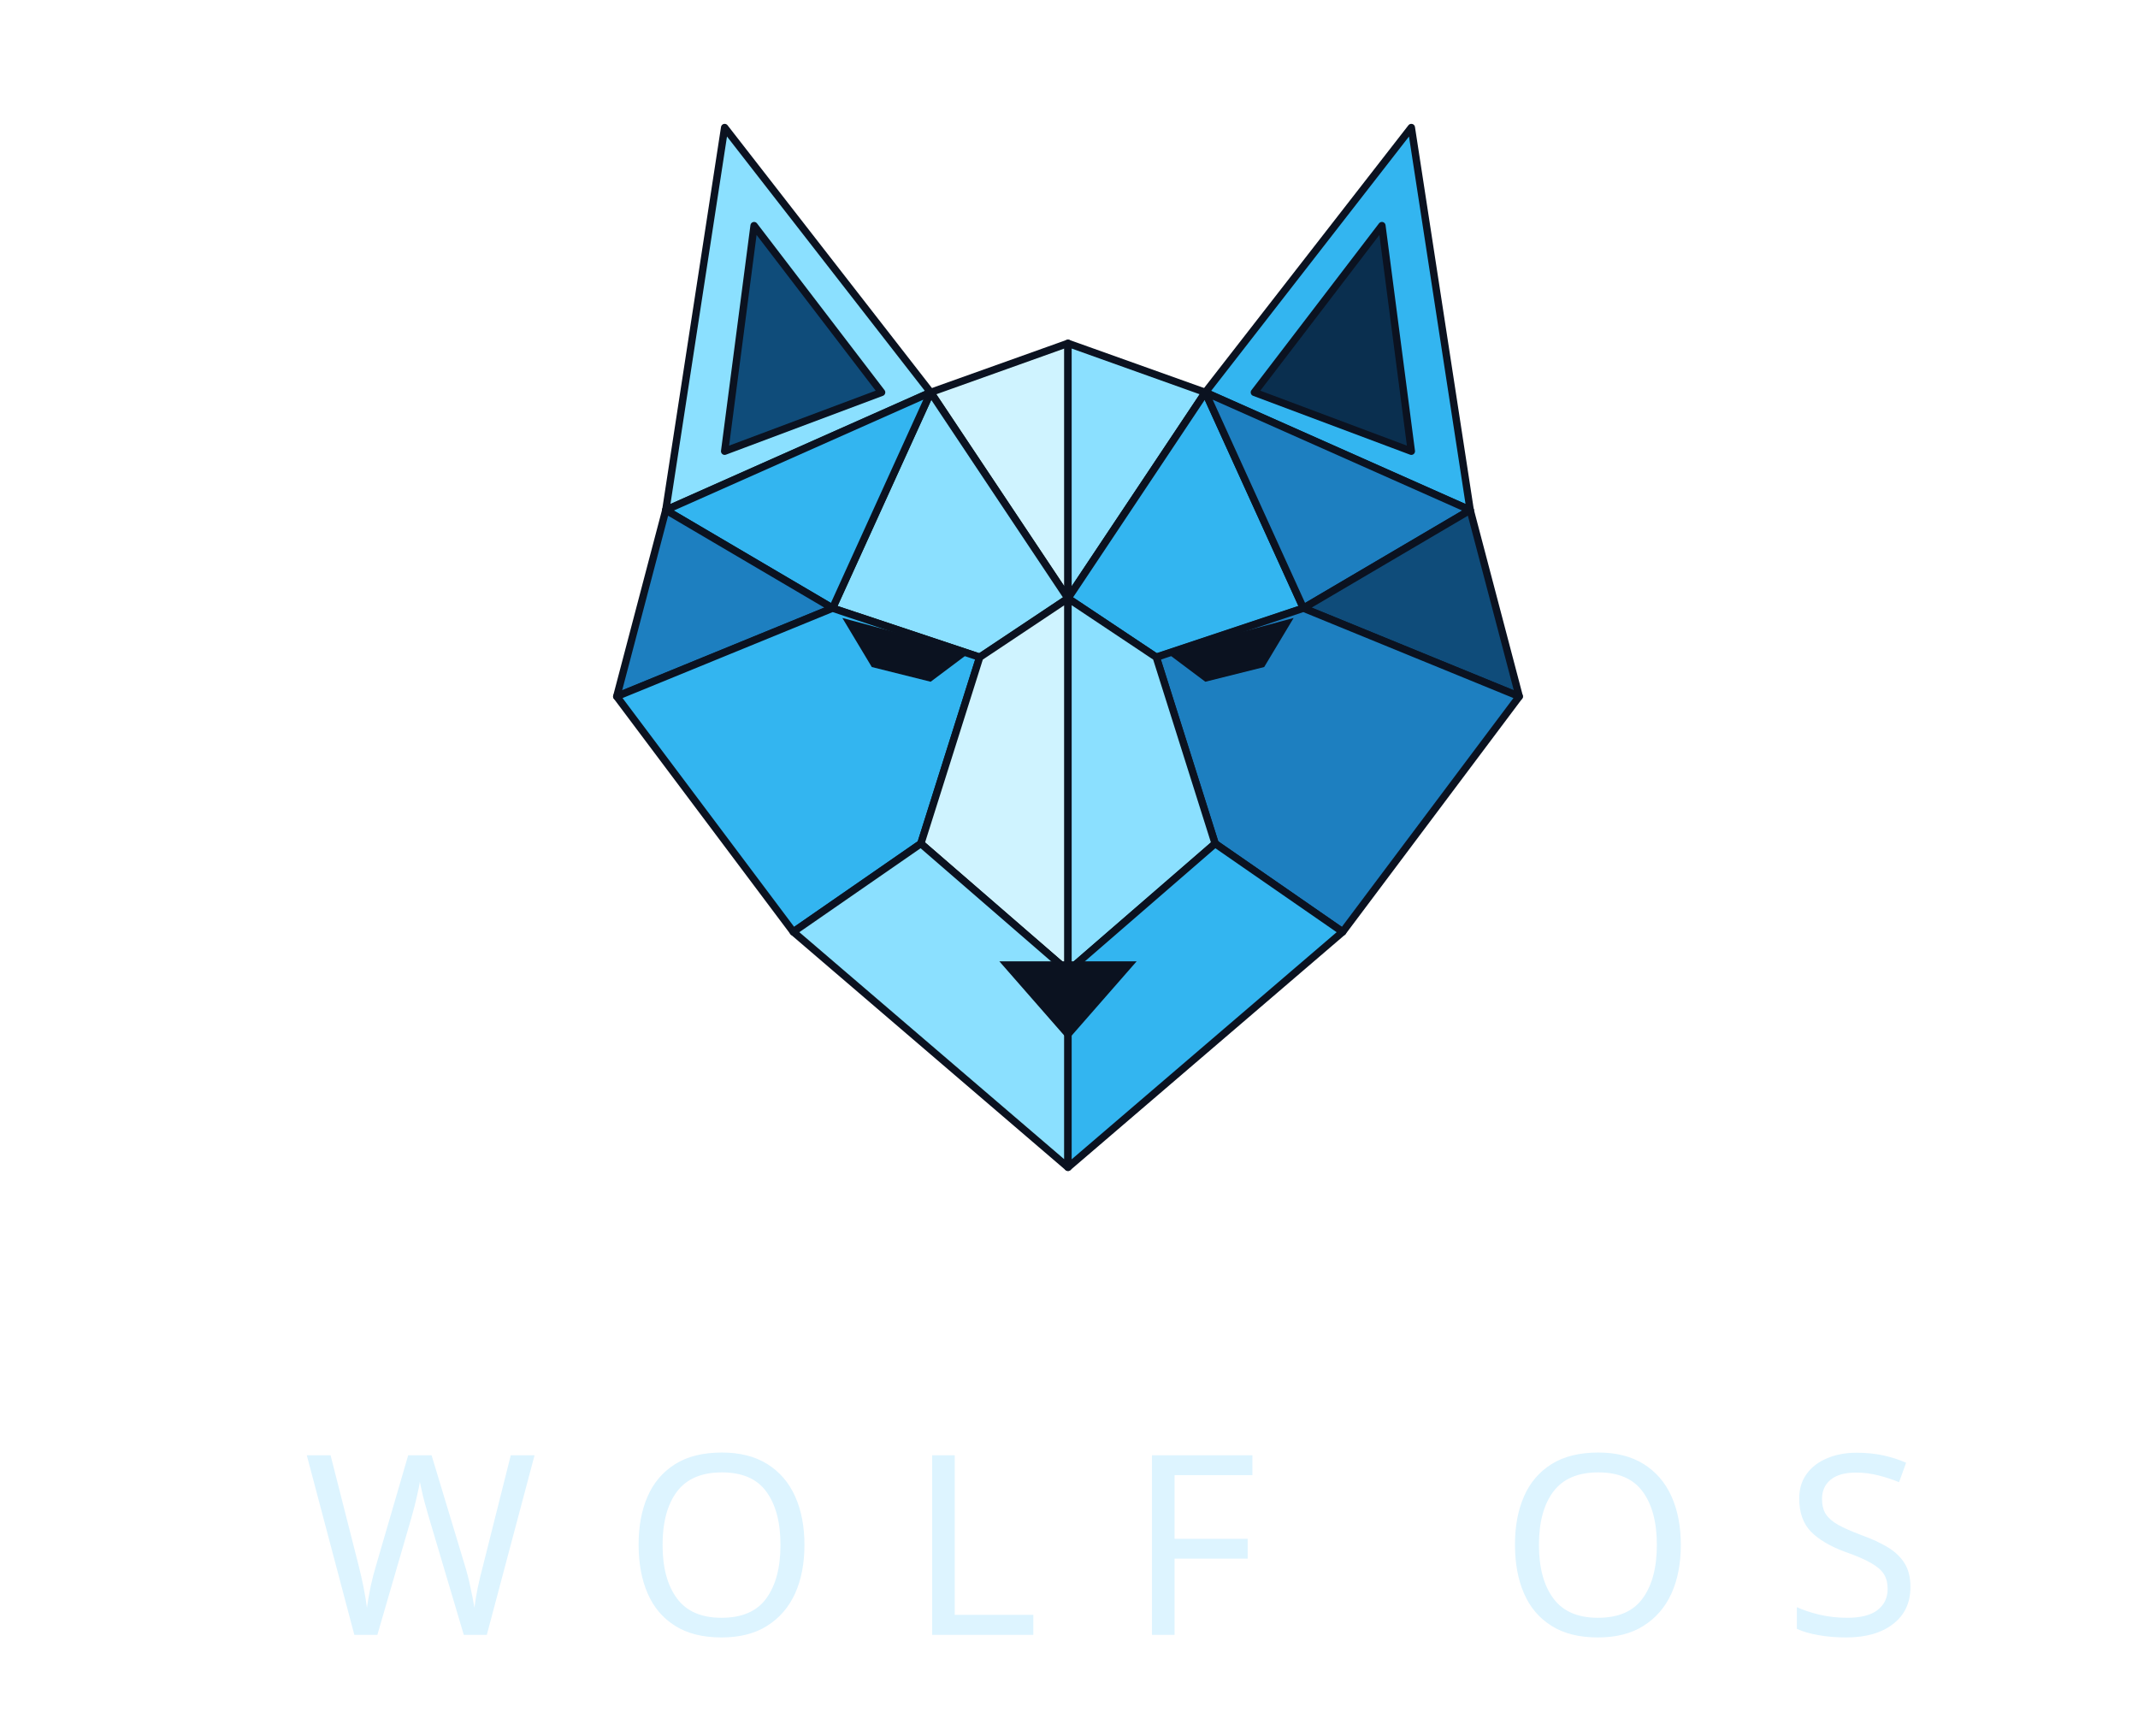
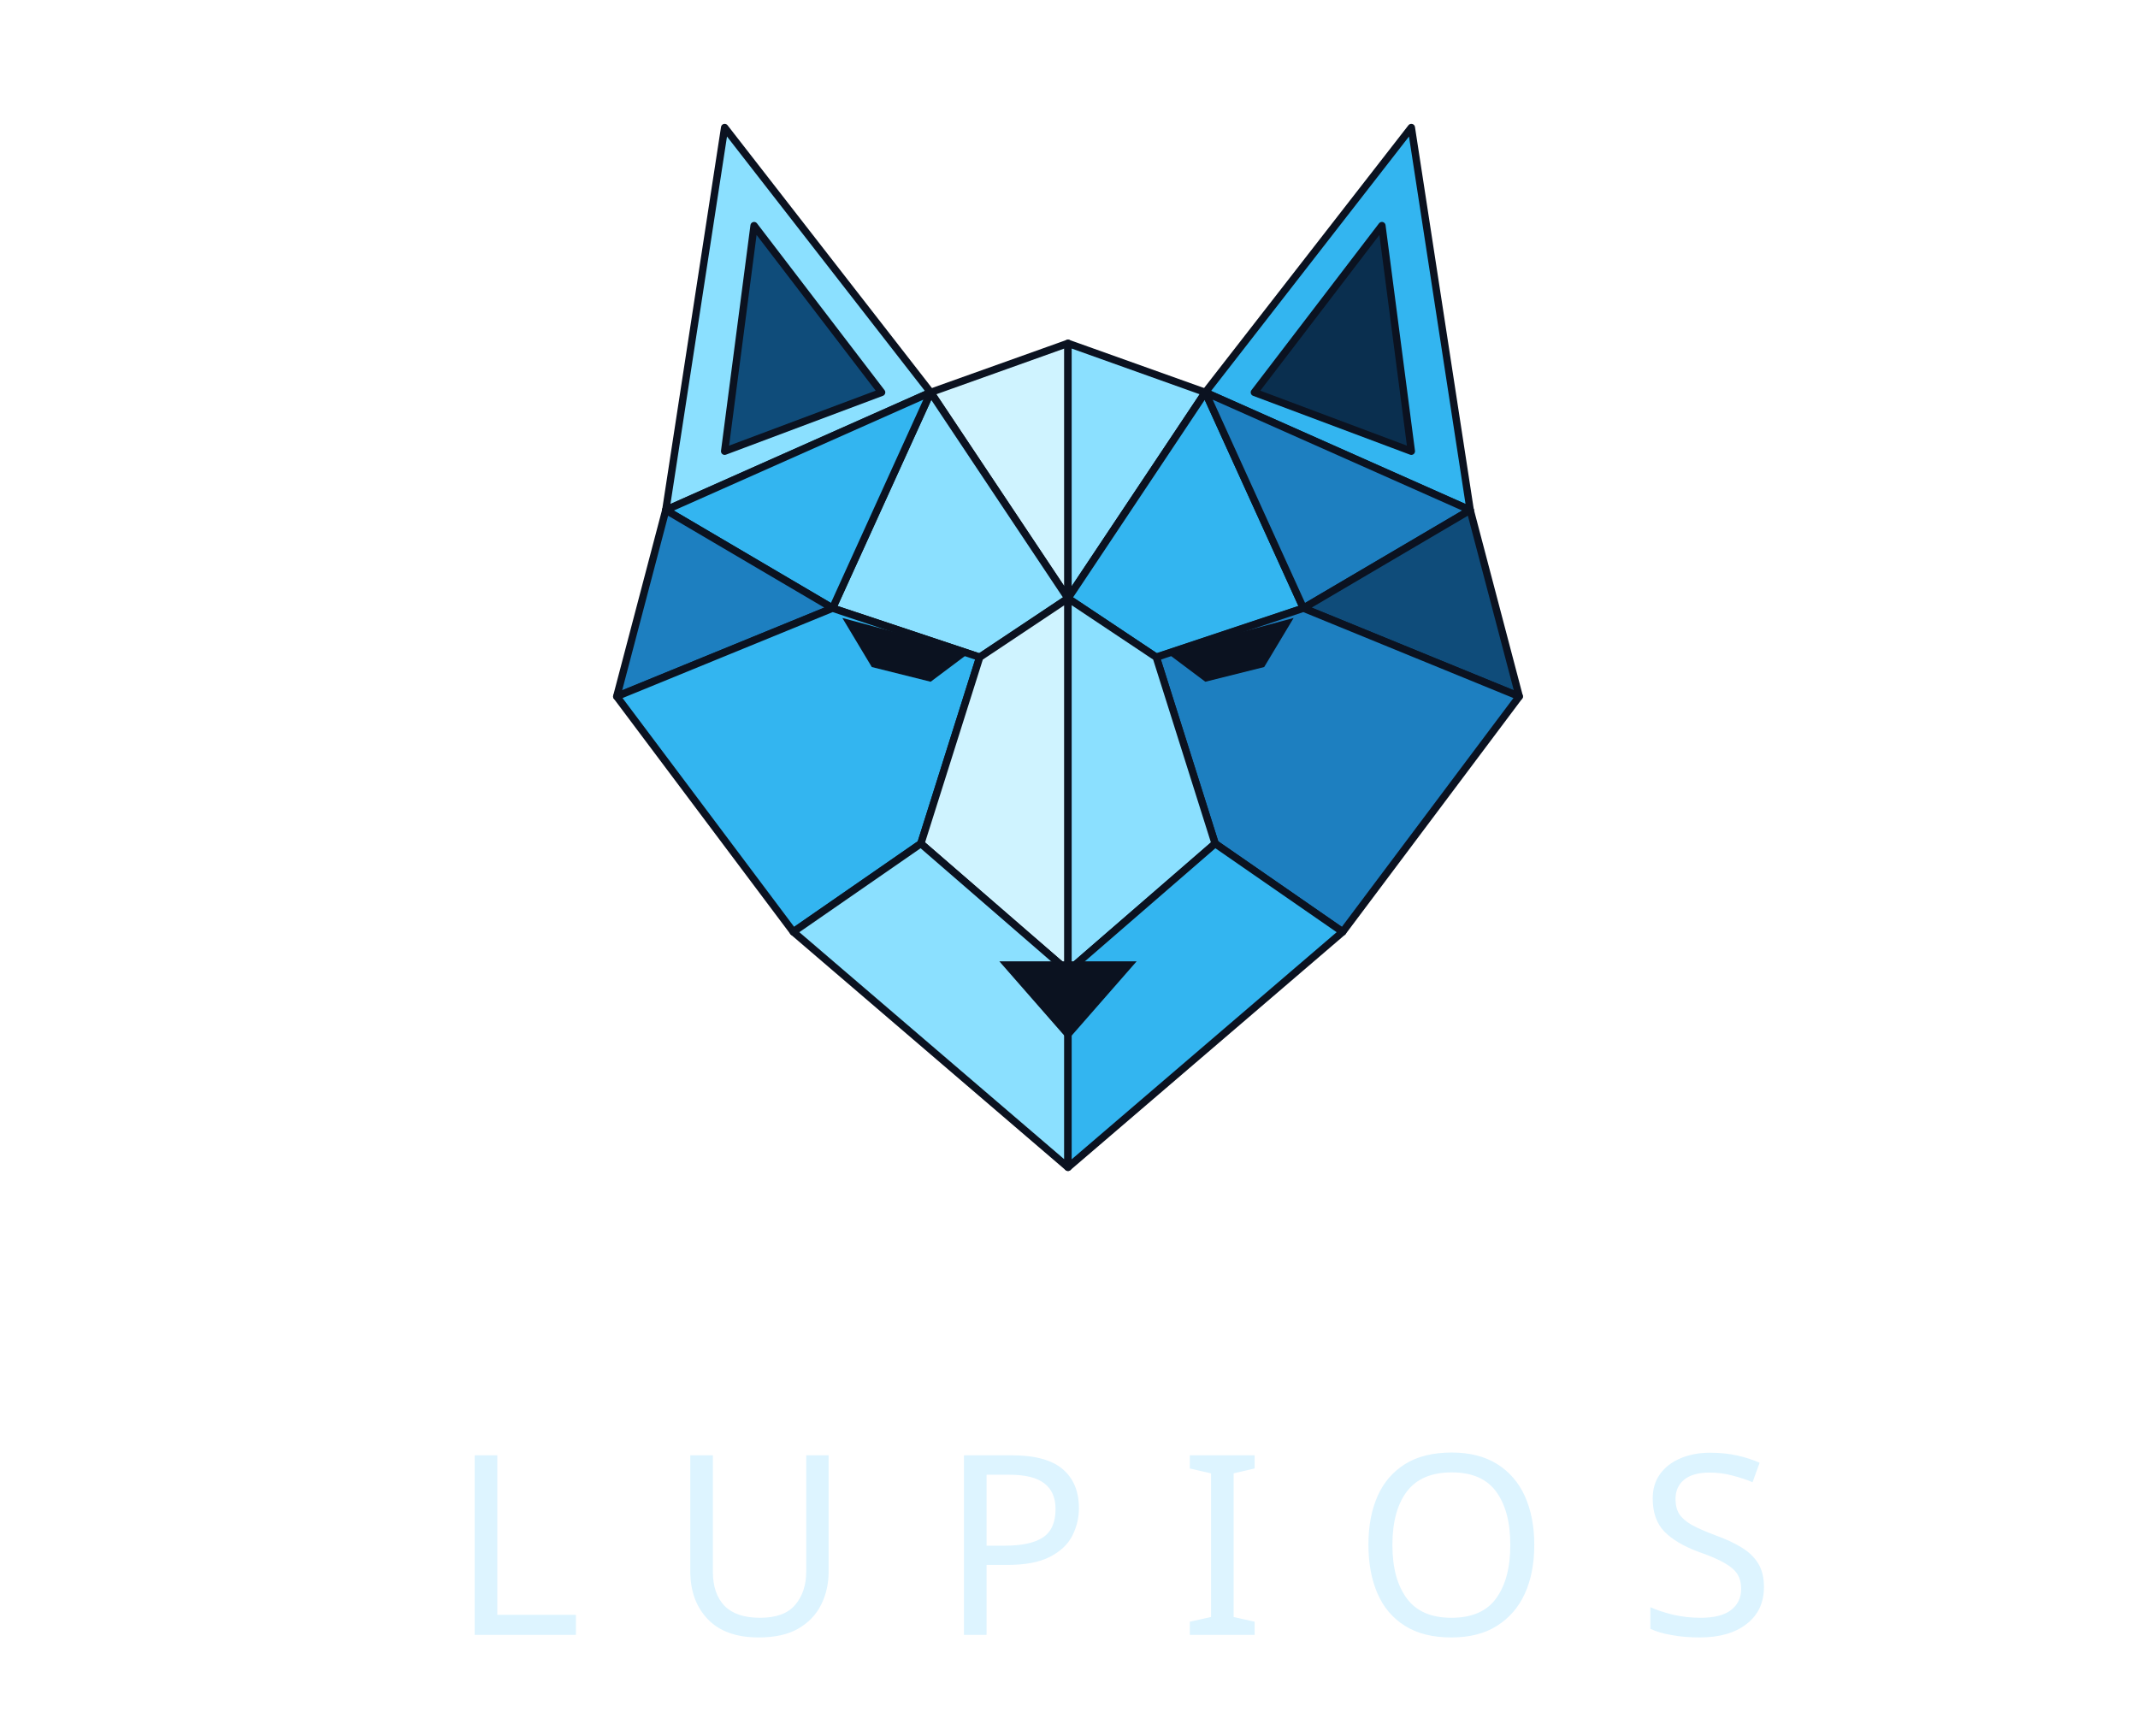
<svg xmlns="http://www.w3.org/2000/svg" width="170" height="138" viewBox="0 0 170 138">
  <g transform="translate(35,0) scale(0.39)">
    <polygon points="58,26 100,80 46,104" fill="#8BE0FF" stroke="#0B1220" stroke-width="1.5" stroke-linejoin="round" />
    <polygon points="64,46 90,80 58,92" fill="#0F4C7A" stroke="#0B1220" stroke-width="1.5" stroke-linejoin="round" />
    <polygon points="100,80 128,70 128,122" fill="#CFF3FF" stroke="#0B1220" stroke-width="1.5" stroke-linejoin="round" />
    <polygon points="100,80 128,122 110,134 80,124" fill="#8BE0FF" stroke="#0B1220" stroke-width="1.5" stroke-linejoin="round" />
    <polygon points="46,104 100,80 80,124" fill="#33B5F0" stroke="#0B1220" stroke-width="1.5" stroke-linejoin="round" />
    <polygon points="46,104 80,124 36,142" fill="#1D7FC0" stroke="#0B1220" stroke-width="1.5" stroke-linejoin="round" />
    <polygon points="36,142 80,124 110,134 98,172 72,190" fill="#33B5F0" stroke="#0B1220" stroke-width="1.5" stroke-linejoin="round" />
    <polygon points="110,134 128,122 128,198 98,172" fill="#CFF3FF" stroke="#0B1220" stroke-width="1.5" stroke-linejoin="round" />
    <polygon points="72,190 98,172 128,198 128,238" fill="#8BE0FF" stroke="#0B1220" stroke-width="1.5" stroke-linejoin="round" />
    <polygon points="210,104 156,80 198,26" fill="#33B5F0" stroke="#0B1220" stroke-width="1.5" stroke-linejoin="round" />
    <polygon points="198,92 166,80 192,46" fill="#0A2F4F" stroke="#0B1220" stroke-width="1.5" stroke-linejoin="round" />
    <polygon points="128,122 128,70 156,80" fill="#8BE0FF" stroke="#0B1220" stroke-width="1.5" stroke-linejoin="round" />
    <polygon points="176,124 146,134 128,122 156,80" fill="#33B5F0" stroke="#0B1220" stroke-width="1.5" stroke-linejoin="round" />
    <polygon points="176,124 156,80 210,104" fill="#1D7FC0" stroke="#0B1220" stroke-width="1.5" stroke-linejoin="round" />
    <polygon points="220,142 176,124 210,104" fill="#0F4C7A" stroke="#0B1220" stroke-width="1.5" stroke-linejoin="round" />
    <polygon points="184,190 158,172 146,134 176,124 220,142" fill="#1D7FC0" stroke="#0B1220" stroke-width="1.5" stroke-linejoin="round" />
    <polygon points="158,172 128,198 128,122 146,134" fill="#8BE0FF" stroke="#0B1220" stroke-width="1.5" stroke-linejoin="round" />
    <polygon points="128,238 128,198 158,172 184,190" fill="#33B5F0" stroke="#0B1220" stroke-width="1.5" stroke-linejoin="round" />
    <polygon points="82,126 108,133 100,139 88,136" fill="#0B1220" />
    <polygon points="168,136 156,139 148,133 174,126" fill="#0B1220" />
    <polygon points="114,196 142,196 128,212" fill="#0B1220" />
  </g>
-   <text x="88.5" y="130" text-anchor="middle" font-family="Noto Sans, DejaVu Sans, sans-serif" font-size="20" font-weight="300" letter-spacing="7" fill="#DDF4FF">WOLF OS</text>
+   <text x="88.5" y="130" text-anchor="middle" font-family="Noto Sans, DejaVu Sans, sans-serif" font-size="20" font-weight="300" letter-spacing="7" fill="#DDF4FF">LUPIOS</text>
</svg>
